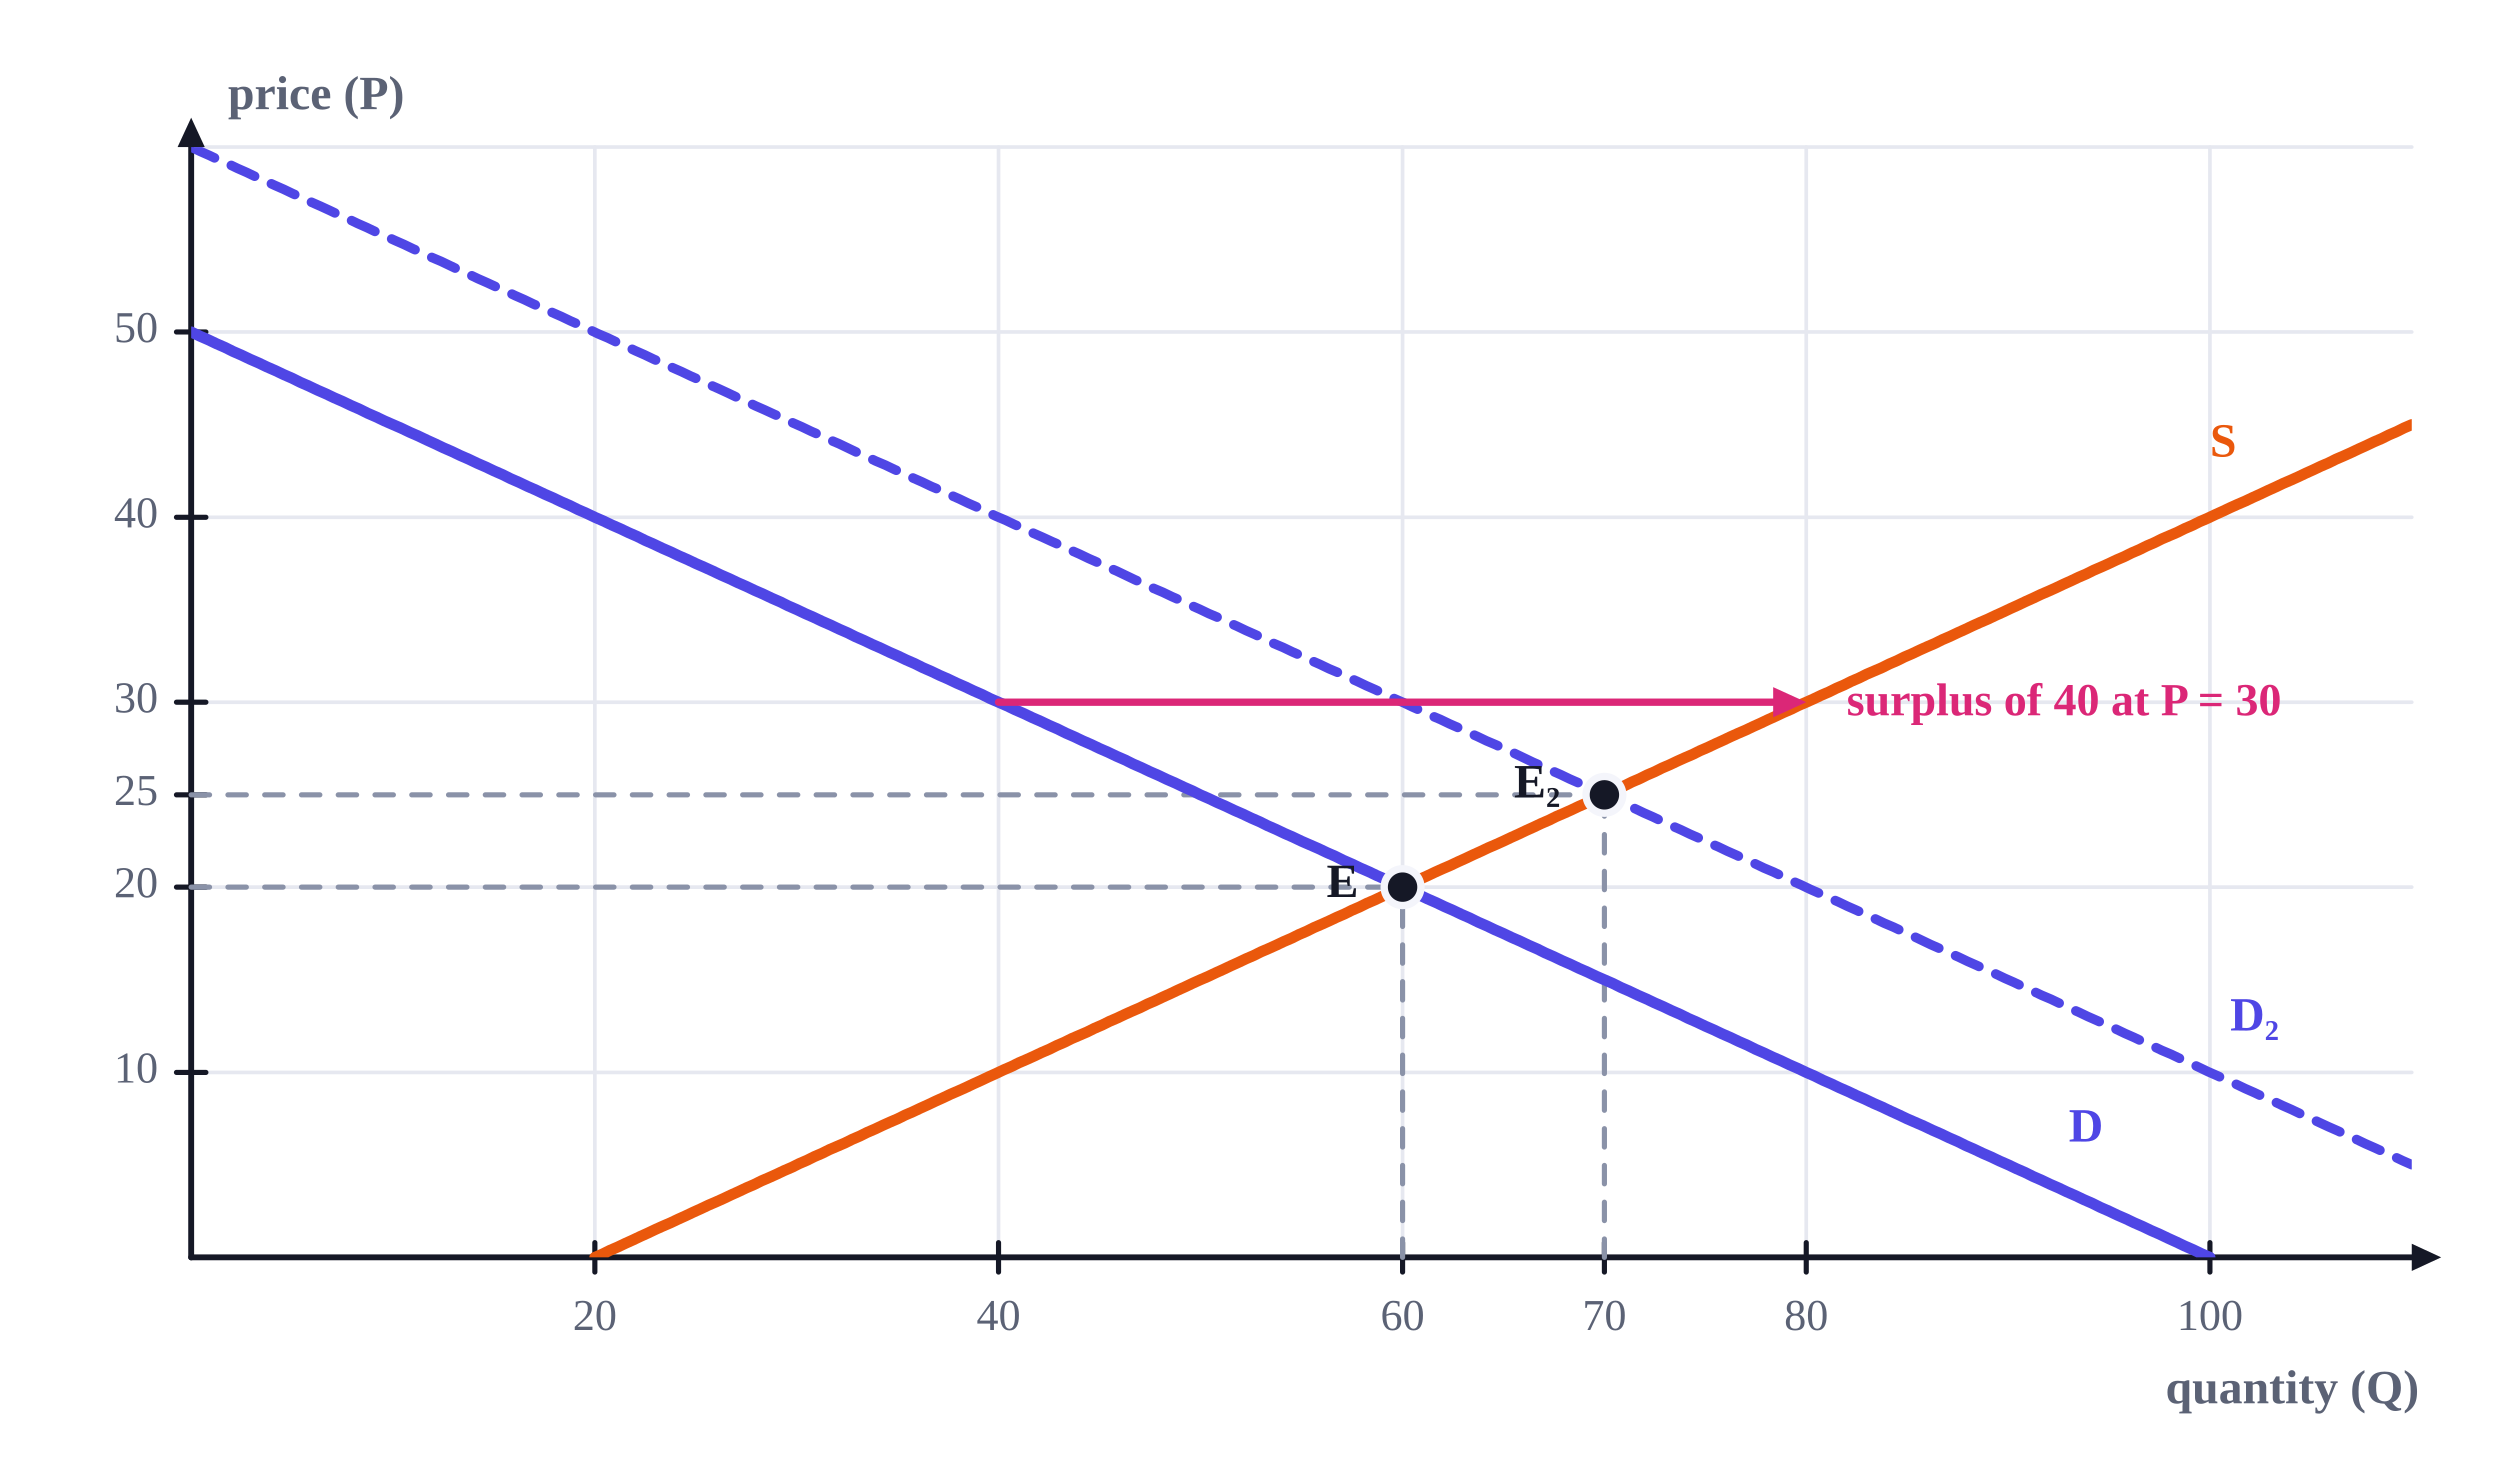
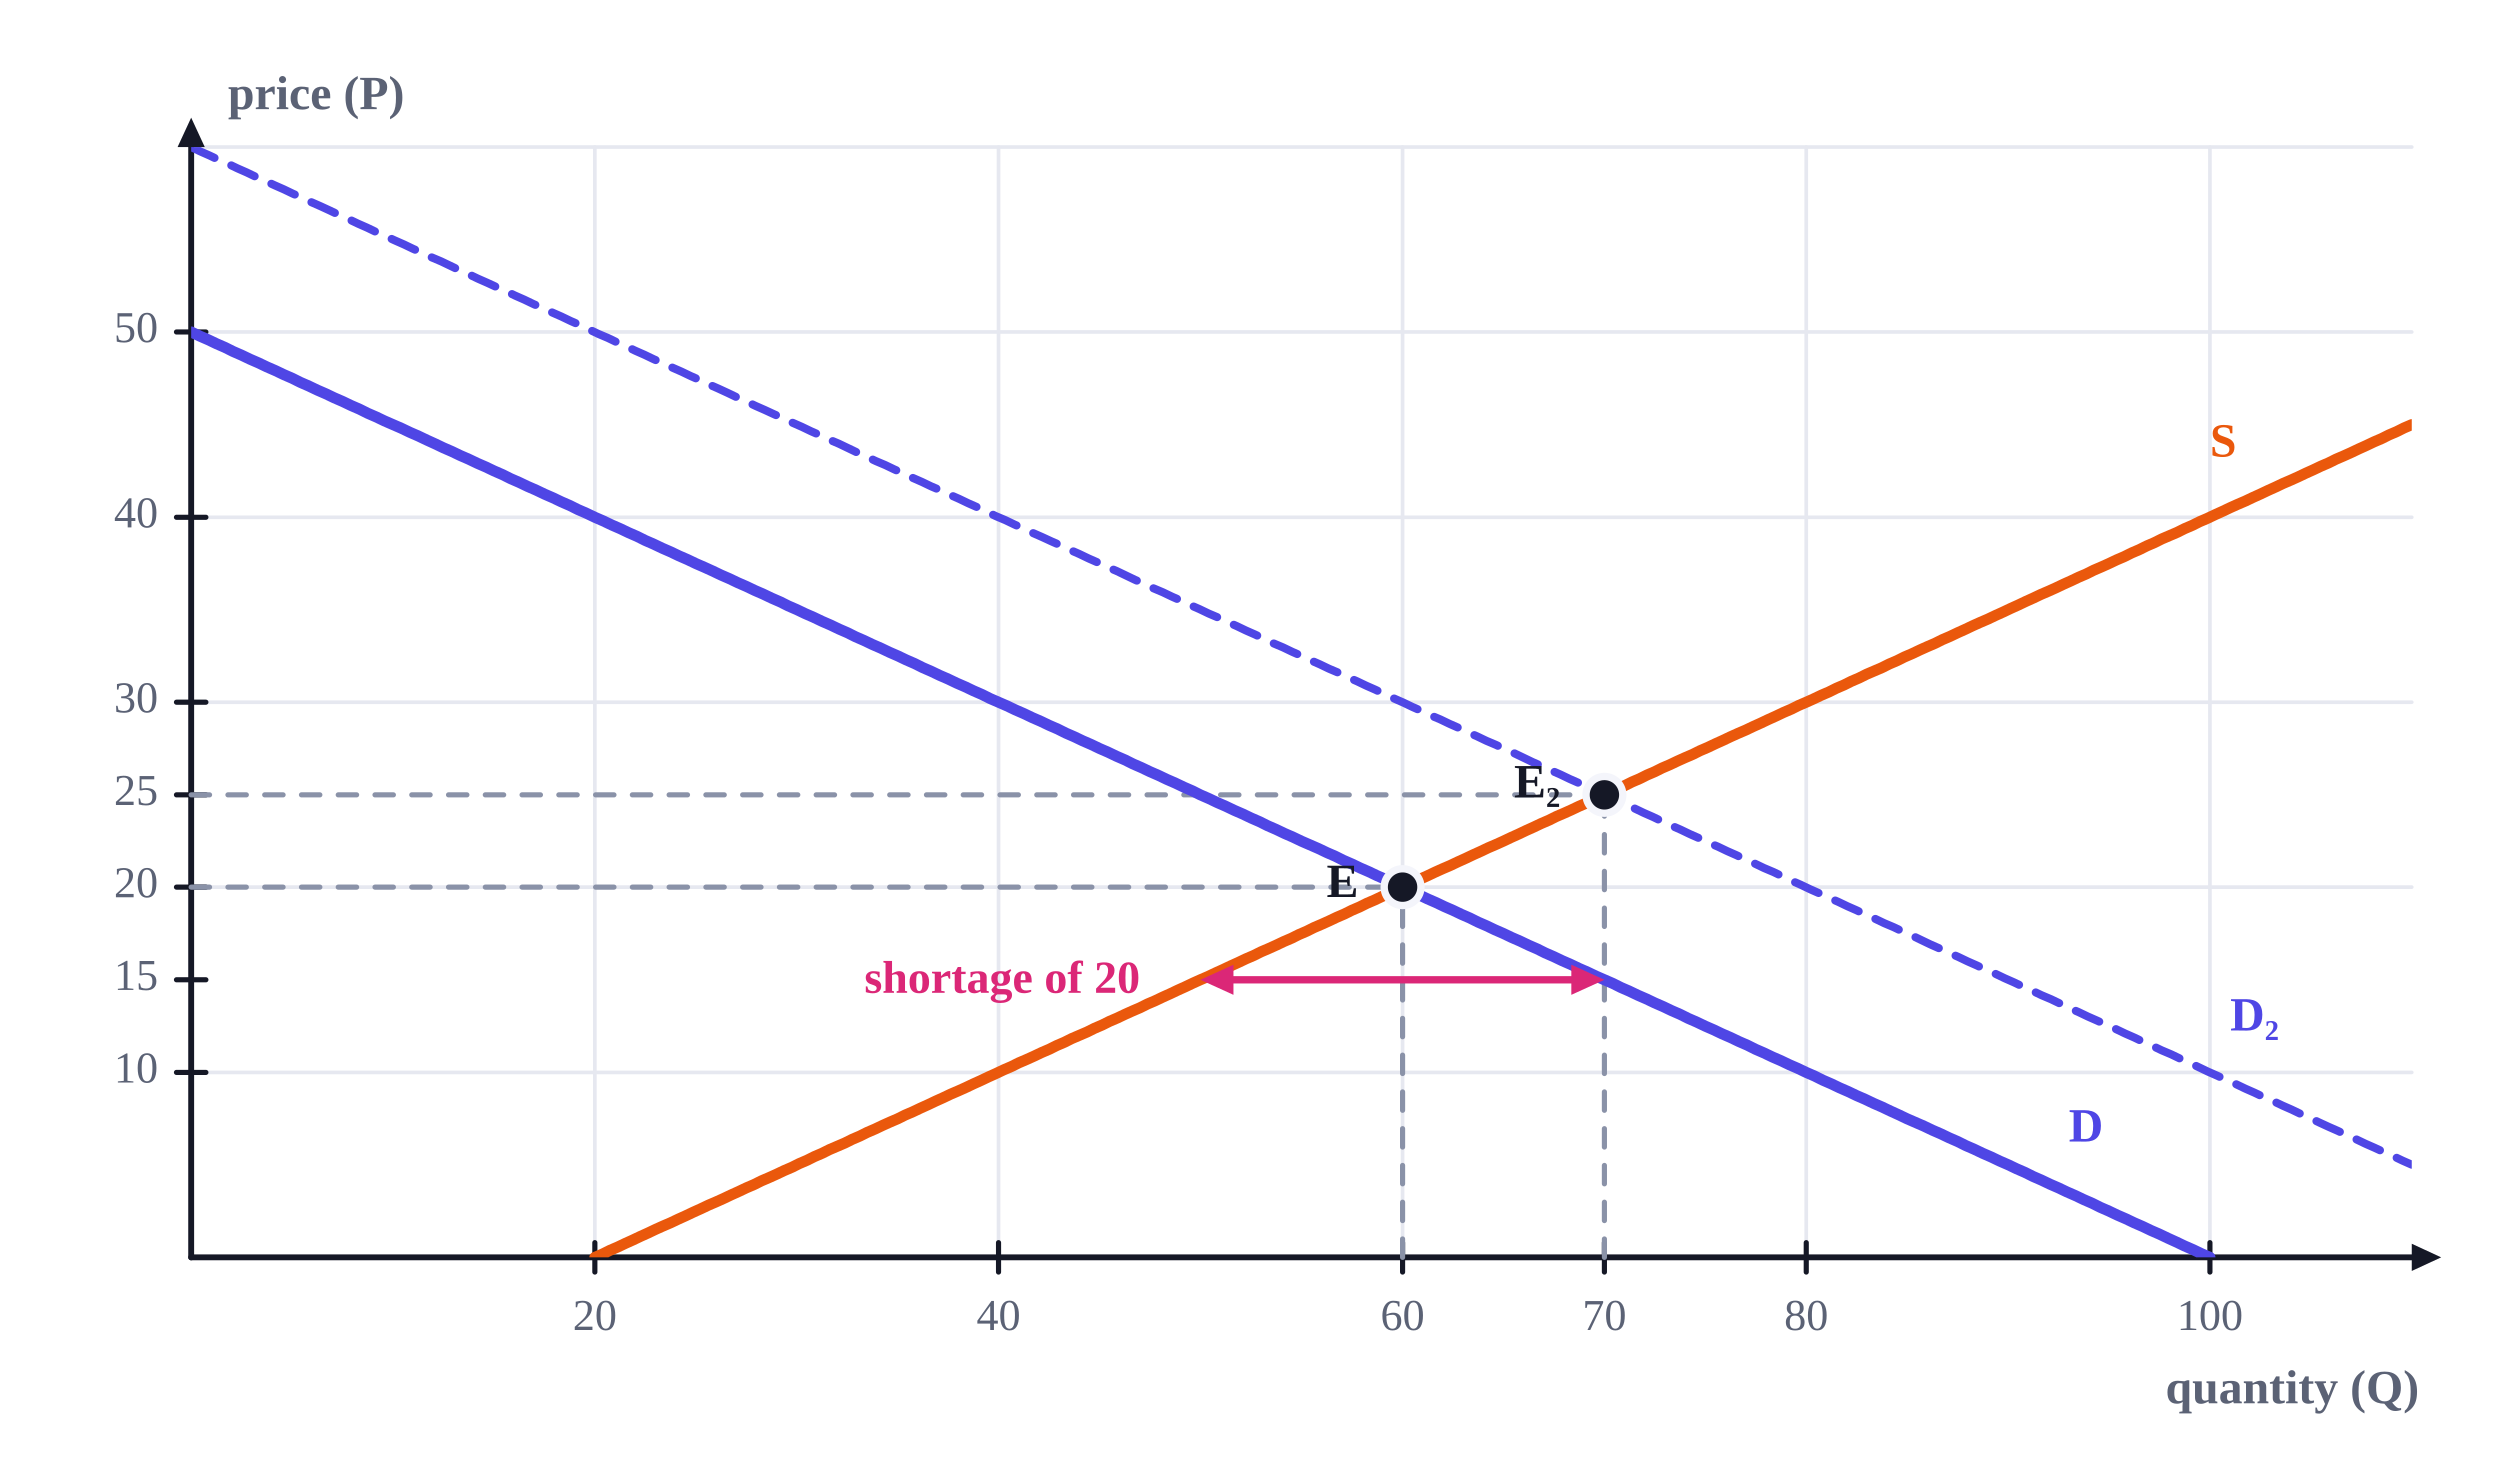
<svg xmlns="http://www.w3.org/2000/svg" viewBox="0 0 680.0 400.0" width="680.0" height="400.0" role="img" aria-label="Supply and demand diagram with price on the vertical axis and quantity on the horizontal. Demand and supply cross at price 20, quantity 60. Demand shifting right moves equilibrium to price 25, quantity 70." style="color:var(--vx-ink, #151826);font-family:inherit">
  <path d="M52.0 342.0 L52.0 40.0" stroke="var(--vx-grid, #e6e8f0)" stroke-width="1" stroke-linecap="round" fill="none" />
  <path d="M161.8 342.0 L161.8 40.0" stroke="var(--vx-grid, #e6e8f0)" stroke-width="1" stroke-linecap="round" fill="none" />
  <path d="M271.6 342.0 L271.6 40.0" stroke="var(--vx-grid, #e6e8f0)" stroke-width="1" stroke-linecap="round" fill="none" />
  <path d="M381.5 342.0 L381.5 40.0" stroke="var(--vx-grid, #e6e8f0)" stroke-width="1" stroke-linecap="round" fill="none" />
  <path d="M491.3 342.0 L491.3 40.0" stroke="var(--vx-grid, #e6e8f0)" stroke-width="1" stroke-linecap="round" fill="none" />
  <path d="M601.1 342.0 L601.1 40.0" stroke="var(--vx-grid, #e6e8f0)" stroke-width="1" stroke-linecap="round" fill="none" />
  <path d="M52.0 342.0 L656.0 342.0" stroke="var(--vx-grid, #e6e8f0)" stroke-width="1" stroke-linecap="round" fill="none" />
  <path d="M52.0 291.7 L656.0 291.7" stroke="var(--vx-grid, #e6e8f0)" stroke-width="1" stroke-linecap="round" fill="none" />
  <path d="M52.0 241.3 L656.0 241.3" stroke="var(--vx-grid, #e6e8f0)" stroke-width="1" stroke-linecap="round" fill="none" />
  <path d="M52.0 191.0 L656.0 191.0" stroke="var(--vx-grid, #e6e8f0)" stroke-width="1" stroke-linecap="round" fill="none" />
  <path d="M52.0 140.7 L656.0 140.7" stroke="var(--vx-grid, #e6e8f0)" stroke-width="1" stroke-linecap="round" fill="none" />
  <path d="M52.0 90.3 L656.0 90.3" stroke="var(--vx-grid, #e6e8f0)" stroke-width="1" stroke-linecap="round" fill="none" />
  <path d="M52.0 40.0 L656.0 40.0" stroke="var(--vx-grid, #e6e8f0)" stroke-width="1" stroke-linecap="round" fill="none" />
  <path d="M52.0 342.0 L656.8 342.0" stroke="var(--vx-ink, #151826)" stroke-width="1.6" stroke-linecap="round" fill="none" />
  <path d="M664.0 342.0 L656.0 345.7 L656.0 338.3 Z" fill="var(--vx-ink, #151826)" />
  <path d="M52.0 342.0 L52.0 39.2" stroke="var(--vx-ink, #151826)" stroke-width="1.6" stroke-linecap="round" fill="none" />
  <path d="M52.0 32.0 L55.7 40.0 L48.3 40.0 Z" fill="var(--vx-ink, #151826)" />
  <path d="M161.8 338.0 L161.8 346.0" stroke="var(--vx-ink, #151826)" stroke-width="1.4" stroke-linecap="round" fill="none" />
  <text x="161.8" y="359.0" font-size="12" font-weight="500" text-anchor="middle" dominant-baseline="middle" fill="var(--vx-soft, #5b6275)">20</text>
  <path d="M271.6 338.0 L271.6 346.0" stroke="var(--vx-ink, #151826)" stroke-width="1.4" stroke-linecap="round" fill="none" />
  <text x="271.6" y="359.0" font-size="12" font-weight="500" text-anchor="middle" dominant-baseline="middle" fill="var(--vx-soft, #5b6275)">40</text>
  <path d="M381.5 338.0 L381.5 346.0" stroke="var(--vx-ink, #151826)" stroke-width="1.4" stroke-linecap="round" fill="none" />
  <text x="381.5" y="359.0" font-size="12" font-weight="500" text-anchor="middle" dominant-baseline="middle" fill="var(--vx-soft, #5b6275)">60</text>
  <path d="M436.4 338.0 L436.4 346.0" stroke="var(--vx-ink, #151826)" stroke-width="1.4" stroke-linecap="round" fill="none" />
  <text x="436.4" y="359.0" font-size="12" font-weight="500" text-anchor="middle" dominant-baseline="middle" fill="var(--vx-soft, #5b6275)">70</text>
  <path d="M491.3 338.0 L491.3 346.0" stroke="var(--vx-ink, #151826)" stroke-width="1.4" stroke-linecap="round" fill="none" />
  <text x="491.3" y="359.0" font-size="12" font-weight="500" text-anchor="middle" dominant-baseline="middle" fill="var(--vx-soft, #5b6275)">80</text>
  <path d="M601.1 338.0 L601.1 346.0" stroke="var(--vx-ink, #151826)" stroke-width="1.4" stroke-linecap="round" fill="none" />
  <text x="601.1" y="359.0" font-size="12" font-weight="500" text-anchor="middle" dominant-baseline="middle" fill="var(--vx-soft, #5b6275)">100</text>
  <path d="M48.0 291.7 L56.0 291.7" stroke="var(--vx-ink, #151826)" stroke-width="1.4" stroke-linecap="round" fill="none" />
  <text x="43.0" y="291.7" font-size="12" font-weight="500" text-anchor="end" dominant-baseline="middle" fill="var(--vx-soft, #5b6275)">10</text>
+   <path d="M48.0 266.5 L56.0 266.5" stroke="var(--vx-ink, #151826)" stroke-width="1.4" stroke-linecap="round" fill="none" />
+   <text x="43.0" y="266.5" font-size="12" font-weight="500" text-anchor="end" dominant-baseline="middle" fill="var(--vx-soft, #5b6275)">15</text>
  <path d="M48.0 241.3 L56.0 241.3" stroke="var(--vx-ink, #151826)" stroke-width="1.4" stroke-linecap="round" fill="none" />
  <text x="43.0" y="241.3" font-size="12" font-weight="500" text-anchor="end" dominant-baseline="middle" fill="var(--vx-soft, #5b6275)">20</text>
  <path d="M48.0 216.2 L56.0 216.2" stroke="var(--vx-ink, #151826)" stroke-width="1.4" stroke-linecap="round" fill="none" />
  <text x="43.0" y="216.2" font-size="12" font-weight="500" text-anchor="end" dominant-baseline="middle" fill="var(--vx-soft, #5b6275)">25</text>
  <path d="M48.0 191.0 L56.0 191.0" stroke="var(--vx-ink, #151826)" stroke-width="1.4" stroke-linecap="round" fill="none" />
  <text x="43.0" y="191.0" font-size="12" font-weight="500" text-anchor="end" dominant-baseline="middle" fill="var(--vx-soft, #5b6275)">30</text>
  <path d="M48.0 140.7 L56.0 140.7" stroke="var(--vx-ink, #151826)" stroke-width="1.4" stroke-linecap="round" fill="none" />
  <text x="43.0" y="140.7" font-size="12" font-weight="500" text-anchor="end" dominant-baseline="middle" fill="var(--vx-soft, #5b6275)">40</text>
  <path d="M48.0 90.3 L56.0 90.3" stroke="var(--vx-ink, #151826)" stroke-width="1.4" stroke-linecap="round" fill="none" />
  <text x="43.0" y="90.3" font-size="12" font-weight="500" text-anchor="end" dominant-baseline="middle" fill="var(--vx-soft, #5b6275)">50</text>
  <text x="658.0" y="378.0" font-size="13" font-weight="600" text-anchor="end" dominant-baseline="middle" fill="var(--vx-soft, #5b6275)">quantity (Q)</text>
  <text x="62.0" y="26.0" font-size="13" font-weight="600" text-anchor="start" dominant-baseline="middle" fill="var(--vx-soft, #5b6275)">price (P)</text>
  <defs>
    <clipPath id="vx1163636939680">
      <rect x="52.0" y="40.0" width="604.0" height="302.0" />
    </clipPath>
  </defs>
  <path d="M381.5 342.0 L381.5 241.3" stroke="var(--vx-line, #8a92a8)" stroke-width="1.4" stroke-linecap="round" stroke-dasharray="5 5" fill="none" />
  <path d="M52.0 241.3 L381.5 241.3" stroke="var(--vx-line, #8a92a8)" stroke-width="1.4" stroke-linecap="round" stroke-dasharray="5 5" fill="none" />
  <path d="M436.4 342.0 L436.4 216.2" stroke="var(--vx-line, #8a92a8)" stroke-width="1.4" stroke-linecap="round" stroke-dasharray="5 5" fill="none" />
  <path d="M52.0 216.2 L436.4 216.2" stroke="var(--vx-line, #8a92a8)" stroke-width="1.4" stroke-linecap="round" stroke-dasharray="5 5" fill="none" />
  <path d="M52.0 90.3 L54.3 91.4 L56.6 92.4 L58.9 93.5 L61.2 94.5 L63.4 95.6 L65.7 96.6 L68.0 97.7 L70.3 98.7 L72.6 99.8 L74.9 100.8 L77.2 101.9 L79.5 102.9 L81.7 104.0 L84.0 105.0 L86.3 106.1 L88.6 107.1 L90.9 108.2 L93.2 109.2 L95.5 110.3 L97.8 111.3 L100.0 112.4 L102.3 113.4 L104.6 114.5 L106.9 115.5 L109.2 116.5 L111.5 117.6 L113.8 118.6 L116.1 119.7 L118.3 120.7 L120.6 121.8 L122.9 122.8 L125.2 123.9 L127.5 124.9 L129.8 126.0 L132.1 127.0 L134.4 128.1 L136.7 129.1 L138.9 130.2 L141.2 131.2 L143.5 132.3 L145.8 133.3 L148.1 134.4 L150.4 135.4 L152.7 136.5 L155.0 137.5 L157.2 138.6 L159.5 139.6 L161.8 140.7 L164.1 141.7 L166.4 142.8 L168.7 143.8 L171.0 144.9 L173.3 145.9 L175.5 147.0 L177.8 148.0 L180.1 149.1 L182.4 150.1 L184.7 151.2 L187.0 152.2 L189.3 153.3 L191.6 154.3 L193.8 155.3 L196.1 156.4 L198.4 157.4 L200.7 158.5 L203.0 159.5 L205.3 160.6 L207.6 161.6 L209.9 162.7 L212.2 163.7 L214.4 164.8 L216.7 165.8 L219.0 166.9 L221.3 167.9 L223.6 169.0 L225.9 170.0 L228.2 171.1 L230.5 172.1 L232.7 173.2 L235.0 174.2 L237.3 175.3 L239.6 176.3 L241.9 177.4 L244.2 178.4 L246.5 179.5 L248.8 180.5 L251.0 181.6 L253.3 182.6 L255.6 183.7 L257.9 184.7 L260.2 185.8 L262.5 186.8 L264.8 187.9 L267.1 188.9 L269.3 190.0 L271.6 191.0 L273.9 192.0 L276.2 193.1 L278.5 194.1 L280.8 195.2 L283.1 196.2 L285.4 197.3 L287.7 198.3 L289.9 199.4 L292.2 200.4 L294.5 201.5 L296.8 202.5 L299.1 203.6 L301.4 204.6 L303.7 205.7 L306.0 206.7 L308.2 207.8 L310.5 208.8 L312.8 209.9 L315.1 210.9 L317.4 212.0 L319.7 213.0 L322.0 214.1 L324.3 215.1 L326.5 216.2 L328.8 217.2 L331.1 218.3 L333.4 219.3 L335.7 220.4 L338.0 221.4 L340.3 222.5 L342.6 223.5 L344.8 224.6 L347.1 225.6 L349.4 226.7 L351.7 227.7 L354.0 228.8 L356.3 229.8 L358.6 230.8 L360.9 231.9 L363.2 232.9 L365.4 234.0 L367.7 235.0 L370.0 236.1 L372.3 237.1 L374.6 238.2 L376.9 239.2 L379.2 240.3 L381.5 241.3 L383.7 242.4 L386.0 243.4 L388.3 244.5 L390.6 245.5 L392.9 246.6 L395.2 247.6 L397.5 248.7 L399.8 249.7 L402.0 250.8 L404.3 251.8 L406.6 252.9 L408.9 253.9 L411.2 255.0 L413.5 256.0 L415.8 257.1 L418.1 258.1 L420.3 259.2 L422.6 260.2 L424.9 261.3 L427.2 262.3 L429.5 263.4 L431.8 264.4 L434.1 265.5 L436.4 266.5 L438.7 267.5 L440.9 268.6 L443.2 269.6 L445.5 270.7 L447.8 271.7 L450.1 272.8 L452.4 273.8 L454.7 274.9 L457.0 275.9 L459.2 277.0 L461.5 278.0 L463.8 279.1 L466.1 280.1 L468.4 281.2 L470.7 282.2 L473.0 283.3 L475.3 284.3 L477.5 285.4 L479.8 286.4 L482.1 287.5 L484.4 288.5 L486.7 289.6 L489.0 290.6 L491.3 291.7 L493.6 292.7 L495.8 293.8 L498.1 294.8 L500.4 295.9 L502.7 296.9 L505.0 298.0 L507.3 299.0 L509.6 300.1 L511.9 301.1 L514.2 302.2 L516.4 303.2 L518.7 304.3 L521.0 305.3 L523.3 306.3 L525.6 307.4 L527.9 308.4 L530.2 309.5 L532.5 310.5 L534.7 311.6 L537.0 312.6 L539.3 313.7 L541.6 314.7 L543.9 315.8 L546.2 316.8 L548.5 317.9 L550.8 318.9 L553.0 320.0 L555.3 321.0 L557.6 322.1 L559.9 323.1 L562.2 324.2 L564.5 325.2 L566.8 326.3 L569.1 327.3 L571.3 328.4 L573.6 329.4 L575.9 330.5 L578.2 331.5 L580.5 332.6 L582.8 333.6 L585.1 334.7 L587.4 335.7 L589.7 336.8 L591.9 337.8 L594.2 338.9 L596.5 339.9 L598.8 341.0 L601.1 342.0" fill="none" stroke="var(--vx-a1, #4f46e5)" stroke-width="3" stroke-linecap="round" stroke-linejoin="round" clip-path="url(#vx1163636939680)" />
  <text x="562.7" y="306.8" font-size="13" font-weight="700" text-anchor="start" dominant-baseline="middle" fill="var(--vx-a1, #4f46e5)">D</text>
-   <path d="M52.0 40.0 L54.5 41.2 L57.0 42.3 L59.5 43.5 L62.1 44.6 L64.6 45.8 L67.1 46.9 L69.6 48.1 L72.1 49.2 L74.7 50.4 L77.2 51.5 L79.7 52.7 L82.2 53.8 L84.7 55.0 L87.2 56.1 L89.8 57.3 L92.3 58.5 L94.8 59.6 L97.3 60.8 L99.8 61.9 L102.3 63.1 L104.8 64.2 L107.4 65.4 L109.9 66.5 L112.4 67.7 L114.9 68.8 L117.4 70.0 L120.0 71.1 L122.5 72.3 L125.0 73.5 L127.5 74.6 L130.0 75.8 L132.5 76.9 L135.1 78.1 L137.6 79.2 L140.1 80.4 L142.6 81.5 L145.1 82.7 L147.6 83.8 L150.2 85.0 L152.7 86.1 L155.2 87.3 L157.7 88.4 L160.2 89.6 L162.7 90.8 L165.3 91.9 L167.8 93.1 L170.3 94.2 L172.8 95.4 L175.3 96.5 L177.8 97.7 L180.3 98.8 L182.9 100.0 L185.4 101.1 L187.9 102.3 L190.4 103.4 L192.9 104.6 L195.4 105.7 L198.0 106.9 L200.5 108.1 L203.0 109.2 L205.5 110.4 L208.0 111.5 L210.6 112.7 L213.1 113.8 L215.6 115.0 L218.1 116.1 L220.6 117.3 L223.1 118.4 L225.6 119.6 L228.2 120.7 L230.7 121.9 L233.2 123.1 L235.7 124.2 L238.2 125.4 L240.8 126.5 L243.3 127.7 L245.8 128.8 L248.3 130.0 L250.8 131.1 L253.3 132.3 L255.9 133.4 L258.4 134.6 L260.9 135.7 L263.4 136.9 L265.9 138.0 L268.4 139.2 L270.9 140.4 L273.5 141.5 L276.0 142.7 L278.5 143.8 L281.0 145.0 L283.5 146.1 L286.1 147.3 L288.6 148.4 L291.1 149.6 L293.6 150.7 L296.1 151.9 L298.6 153.0 L301.1 154.2 L303.7 155.3 L306.2 156.5 L308.7 157.7 L311.2 158.8 L313.7 160.0 L316.3 161.1 L318.8 162.3 L321.3 163.4 L323.8 164.6 L326.3 165.7 L328.8 166.9 L331.4 168.0 L333.9 169.2 L336.4 170.3 L338.9 171.5 L341.4 172.6 L343.9 173.8 L346.4 175.0 L349.0 176.1 L351.5 177.3 L354.0 178.4 L356.5 179.6 L359.0 180.7 L361.5 181.9 L364.1 183.0 L366.6 184.2 L369.1 185.3 L371.6 186.5 L374.1 187.6 L376.6 188.8 L379.2 190.0 L381.7 191.1 L384.2 192.3 L386.7 193.4 L389.2 194.6 L391.8 195.7 L394.3 196.9 L396.8 198.0 L399.3 199.2 L401.8 200.3 L404.3 201.5 L406.9 202.6 L409.4 203.8 L411.9 204.9 L414.4 206.1 L416.9 207.3 L419.4 208.4 L422.0 209.6 L424.5 210.7 L427.0 211.9 L429.5 213.0 L432.0 214.2 L434.5 215.3 L437.0 216.5 L439.6 217.6 L442.1 218.8 L444.6 219.9 L447.1 221.1 L449.6 222.2 L452.1 223.4 L454.7 224.6 L457.2 225.7 L459.7 226.9 L462.2 228.0 L464.7 229.2 L467.3 230.3 L469.8 231.5 L472.3 232.6 L474.8 233.8 L477.3 234.9 L479.8 236.1 L482.4 237.2 L484.9 238.4 L487.4 239.6 L489.9 240.7 L492.4 241.9 L494.9 243.0 L497.5 244.2 L500.0 245.3 L502.5 246.5 L505.0 247.6 L507.5 248.8 L510.0 249.9 L512.5 251.1 L515.1 252.2 L517.6 253.4 L520.1 254.5 L522.6 255.7 L525.1 256.9 L527.6 258.0 L530.2 259.2 L532.7 260.3 L535.2 261.5 L537.7 262.6 L540.2 263.8 L542.8 264.9 L545.3 266.1 L547.8 267.2 L550.3 268.4 L552.8 269.5 L555.3 270.7 L557.9 271.8 L560.4 273.0 L562.9 274.2 L565.4 275.3 L567.9 276.5 L570.4 277.6 L573.0 278.8 L575.5 279.9 L578.0 281.1 L580.5 282.2 L583.0 283.4 L585.5 284.5 L588.0 285.7 L590.6 286.8 L593.1 288.0 L595.6 289.1 L598.1 290.3 L600.6 291.5 L603.1 292.6 L605.7 293.8 L608.2 294.9 L610.7 296.1 L613.2 297.2 L615.7 298.4 L618.3 299.5 L620.8 300.7 L623.3 301.8 L625.8 303.0 L628.3 304.1 L630.8 305.3 L633.4 306.5 L635.9 307.6 L638.4 308.8 L640.9 309.9 L643.4 311.1 L645.9 312.2 L648.5 313.4 L651.0 314.5 L653.5 315.7 L656.0 316.8" fill="none" stroke="var(--vx-a1, #4f46e5)" stroke-width="2.6" stroke-linecap="round" stroke-linejoin="round" stroke-dasharray="7 5" clip-path="url(#vx1163636939680)" />
+   <path d="M52.0 40.0 L54.5 41.2 L57.0 42.3 L59.5 43.5 L62.1 44.6 L64.6 45.8 L67.1 46.9 L69.6 48.1 L72.1 49.2 L74.7 50.4 L77.2 51.5 L79.7 52.7 L82.2 53.8 L84.7 55.0 L87.2 56.1 L89.8 57.3 L92.3 58.5 L94.8 59.6 L97.3 60.8 L99.8 61.9 L102.3 63.1 L104.8 64.2 L107.4 65.4 L109.9 66.5 L112.4 67.7 L114.9 68.8 L117.4 70.0 L120.0 71.1 L122.5 72.3 L125.0 73.5 L127.5 74.6 L130.0 75.8 L132.5 76.9 L135.1 78.1 L137.6 79.2 L140.1 80.4 L142.6 81.5 L145.1 82.7 L147.6 83.8 L150.2 85.0 L152.7 86.1 L155.2 87.3 L157.7 88.4 L160.2 89.6 L162.7 90.8 L165.3 91.9 L167.8 93.1 L170.3 94.2 L172.8 95.4 L175.3 96.5 L177.8 97.7 L180.3 98.8 L182.9 100.0 L185.4 101.1 L187.9 102.3 L190.4 103.4 L192.9 104.6 L195.4 105.7 L198.0 106.9 L200.5 108.1 L203.0 109.2 L205.5 110.4 L208.0 111.5 L210.6 112.7 L213.1 113.8 L215.6 115.0 L218.1 116.1 L220.6 117.3 L223.1 118.4 L225.6 119.6 L228.2 120.7 L230.7 121.9 L233.2 123.1 L235.7 124.2 L238.2 125.4 L240.8 126.5 L243.3 127.7 L245.8 128.8 L248.3 130.0 L250.8 131.1 L253.3 132.3 L255.9 133.4 L258.4 134.6 L260.9 135.7 L263.4 136.9 L265.9 138.0 L268.4 139.2 L270.9 140.4 L273.5 141.5 L276.0 142.7 L278.5 143.8 L281.0 145.0 L283.5 146.1 L286.1 147.3 L288.6 148.4 L291.1 149.6 L293.6 150.7 L296.1 151.9 L298.6 153.0 L301.1 154.2 L303.7 155.3 L306.2 156.5 L308.7 157.7 L311.2 158.8 L313.7 160.0 L316.3 161.1 L318.8 162.3 L321.3 163.4 L323.8 164.6 L326.3 165.7 L328.8 166.9 L331.4 168.0 L333.9 169.2 L336.4 170.3 L338.9 171.5 L341.4 172.6 L343.9 173.8 L346.4 175.0 L349.0 176.1 L351.5 177.3 L354.0 178.4 L356.5 179.6 L359.0 180.7 L361.5 181.9 L364.1 183.0 L366.6 184.2 L369.1 185.3 L371.6 186.5 L374.1 187.6 L376.6 188.8 L379.2 190.0 L381.7 191.1 L384.2 192.3 L386.7 193.4 L389.2 194.6 L391.8 195.7 L394.3 196.9 L396.8 198.0 L399.3 199.2 L401.8 200.3 L404.3 201.5 L406.9 202.6 L409.4 203.8 L411.9 204.9 L414.4 206.1 L416.9 207.3 L419.4 208.4 L422.0 209.6 L424.5 210.7 L427.0 211.9 L429.5 213.0 L432.0 214.2 L434.5 215.3 L437.0 216.5 L439.6 217.6 L442.1 218.8 L444.6 219.9 L447.1 221.1 L449.6 222.2 L452.1 223.4 L454.7 224.6 L457.2 225.7 L459.7 226.9 L462.2 228.0 L464.7 229.2 L467.3 230.3 L469.8 231.5 L472.3 232.6 L474.8 233.8 L477.3 234.9 L479.8 236.1 L482.4 237.2 L484.9 238.4 L487.4 239.6 L489.9 240.7 L492.4 241.9 L494.9 243.0 L497.5 244.2 L500.0 245.3 L502.5 246.5 L505.0 247.6 L507.5 248.8 L510.0 249.9 L512.5 251.1 L515.1 252.2 L517.6 253.4 L520.1 254.5 L522.6 255.7 L525.1 256.9 L527.6 258.0 L530.2 259.2 L532.7 260.3 L535.2 261.5 L537.7 262.6 L540.2 263.8 L542.8 264.9 L545.3 266.1 L547.8 267.2 L550.3 268.4 L552.8 269.5 L555.3 270.7 L557.9 271.8 L560.4 273.0 L562.9 274.2 L565.4 275.3 L567.9 276.5 L570.4 277.6 L573.0 278.8 L575.5 279.9 L578.0 281.1 L580.5 282.2 L583.0 283.4 L585.5 284.5 L588.0 285.7 L590.6 286.8 L593.1 288.0 L595.6 289.1 L598.1 290.3 L600.6 291.5 L603.1 292.6 L605.7 293.8 L608.2 294.9 L610.7 296.1 L613.2 297.2 L615.7 298.4 L618.3 299.5 L620.8 300.7 L623.3 301.8 L625.8 303.0 L628.3 304.1 L630.8 305.3 L633.4 306.5 L635.9 307.6 L638.4 308.8 L640.9 309.9 L643.4 311.1 L645.9 312.2 L648.5 313.4 L651.0 314.5 L653.5 315.7 L656.0 316.8" fill="none" stroke="var(--vx-a1, #4f46e5)" stroke-width="2.2" stroke-linecap="round" stroke-linejoin="round" stroke-dasharray="7 5" clip-path="url(#vx1163636939680)" />
  <text x="606.6" y="276.6" font-size="13" font-weight="700" text-anchor="start" dominant-baseline="middle" fill="var(--vx-a1, #4f46e5)">D₂</text>
  <path d="M161.8 342.0 L163.9 341.1 L165.9 340.1 L168.0 339.2 L170.1 338.2 L172.1 337.3 L174.2 336.3 L176.2 335.4 L178.3 334.4 L180.3 333.5 L182.4 332.6 L184.5 331.6 L186.5 330.7 L188.6 329.7 L190.6 328.8 L192.7 327.8 L194.8 326.9 L196.8 326.0 L198.9 325.0 L200.9 324.1 L203.0 323.1 L205.1 322.2 L207.1 321.2 L209.2 320.3 L211.2 319.4 L213.3 318.4 L215.4 317.5 L217.4 316.5 L219.5 315.6 L221.5 314.6 L223.6 313.7 L225.6 312.7 L227.7 311.8 L229.8 310.9 L231.8 309.9 L233.9 309.0 L235.9 308.0 L238.0 307.1 L240.1 306.1 L242.1 305.2 L244.2 304.3 L246.2 303.3 L248.3 302.4 L250.4 301.4 L252.4 300.5 L254.5 299.5 L256.5 298.6 L258.6 297.6 L260.7 296.7 L262.7 295.8 L264.8 294.8 L266.8 293.9 L268.9 292.9 L270.9 292.0 L273.0 291.0 L275.1 290.1 L277.1 289.1 L279.2 288.2 L281.2 287.3 L283.3 286.3 L285.4 285.4 L287.4 284.4 L289.5 283.5 L291.5 282.5 L293.6 281.6 L295.7 280.7 L297.7 279.7 L299.8 278.8 L301.8 277.8 L303.9 276.9 L306.0 275.9 L308.0 275.0 L310.1 274.1 L312.1 273.1 L314.2 272.2 L316.3 271.2 L318.3 270.3 L320.4 269.3 L322.4 268.4 L324.5 267.4 L326.5 266.5 L328.6 265.6 L330.7 264.6 L332.7 263.7 L334.8 262.7 L336.8 261.8 L338.9 260.8 L341.0 259.9 L343.0 258.9 L345.1 258.0 L347.1 257.1 L349.2 256.1 L351.3 255.2 L353.3 254.2 L355.4 253.3 L357.4 252.3 L359.5 251.4 L361.5 250.5 L363.6 249.5 L365.7 248.6 L367.7 247.6 L369.8 246.7 L371.8 245.7 L373.9 244.8 L376.0 243.8 L378.0 242.9 L380.1 242.0 L382.1 241.0 L384.2 240.1 L386.3 239.1 L388.3 238.2 L390.4 237.2 L392.4 236.3 L394.5 235.4 L396.6 234.4 L398.6 233.5 L400.7 232.5 L402.7 231.6 L404.8 230.6 L406.9 229.7 L408.9 228.8 L411.0 227.8 L413.0 226.9 L415.1 225.9 L417.1 225.0 L419.2 224.0 L421.3 223.1 L423.3 222.1 L425.4 221.2 L427.4 220.3 L429.5 219.3 L431.6 218.4 L433.6 217.4 L435.7 216.5 L437.7 215.5 L439.8 214.6 L441.9 213.7 L443.9 212.7 L446.0 211.8 L448.0 210.8 L450.1 209.9 L452.1 208.9 L454.2 208.0 L456.3 207.0 L458.3 206.1 L460.4 205.2 L462.4 204.2 L464.5 203.3 L466.6 202.3 L468.6 201.4 L470.7 200.4 L472.7 199.5 L474.8 198.6 L476.9 197.6 L478.9 196.7 L481.0 195.7 L483.0 194.8 L485.1 193.8 L487.2 192.9 L489.2 191.9 L491.3 191.0 L493.3 190.1 L495.4 189.1 L497.5 188.2 L499.5 187.2 L501.6 186.3 L503.6 185.3 L505.7 184.4 L507.7 183.4 L509.8 182.5 L511.9 181.6 L513.9 180.6 L516.0 179.7 L518.0 178.7 L520.1 177.8 L522.2 176.8 L524.2 175.9 L526.3 175.0 L528.3 174.0 L530.4 173.1 L532.5 172.1 L534.5 171.2 L536.6 170.2 L538.6 169.3 L540.7 168.4 L542.8 167.4 L544.8 166.5 L546.9 165.5 L548.9 164.6 L551.0 163.6 L553.0 162.7 L555.1 161.7 L557.2 160.8 L559.2 159.9 L561.3 158.9 L563.3 158.0 L565.4 157.0 L567.5 156.1 L569.5 155.1 L571.6 154.2 L573.6 153.3 L575.7 152.3 L577.8 151.4 L579.8 150.4 L581.9 149.5 L583.9 148.5 L586.0 147.6 L588.0 146.6 L590.1 145.7 L592.2 144.8 L594.2 143.8 L596.3 142.9 L598.3 141.9 L600.4 141.0 L602.5 140.0 L604.5 139.1 L606.6 138.1 L608.6 137.2 L610.7 136.3 L612.8 135.3 L614.8 134.4 L616.9 133.4 L618.9 132.5 L621.0 131.5 L623.1 130.6 L625.1 129.7 L627.2 128.7 L629.2 127.8 L631.3 126.8 L633.4 125.9 L635.4 124.9 L637.5 124.0 L639.5 123.1 L641.6 122.1 L643.6 121.2 L645.7 120.2 L647.8 119.3 L649.8 118.3 L651.9 117.4 L653.9 116.4 L656.0 115.5" fill="none" stroke="var(--vx-a3, #ea580c)" stroke-width="3" stroke-linecap="round" stroke-linejoin="round" clip-path="url(#vx1163636939680)" />
  <text x="601.1" y="120.5" font-size="13" font-weight="700" text-anchor="start" dominant-baseline="middle" fill="var(--vx-a3, #ea580c)">S</text>
-   <path d="M271.6 191.0 L483.2 191.0" stroke="var(--vx-a2, #db2777)" stroke-width="2" stroke-linecap="round" fill="none" />
-   <path d="M491.3 191.0 L482.3 195.1 L482.3 186.9 Z" fill="var(--vx-a2, #db2777)" />
-   <text x="502.3" y="191.0" font-size="12.5" font-weight="600" text-anchor="start" dominant-baseline="middle" fill="var(--vx-a2, #db2777)">surplus of 40 at P = 30</text>
+   <path d="M334.6 266.5 L428.3 266.5" stroke="var(--vx-a2, #db2777)" stroke-width="2" stroke-linecap="round" fill="none" />
+   <path d="M436.4 266.5 L427.4 270.6 L427.4 262.4 Z" fill="var(--vx-a2, #db2777)" />
+   <path d="M326.5 266.5 L335.5 262.4 L335.5 270.6 Z" fill="var(--vx-a2, #db2777)" />
+   <text x="310.1" y="266.5" font-size="12.5" font-weight="600" text-anchor="end" dominant-baseline="middle" fill="var(--vx-a2, #db2777)">shortage of 20</text>
  <circle cx="381.5" cy="241.3" r="5" fill="var(--vx-ink, #151826)" stroke="var(--vx-panel, #f4f5fb)" stroke-width="2" />
  <text x="369.5" y="240.3" font-size="13" font-weight="600" text-anchor="end" dominant-baseline="middle" fill="var(--vx-ink, #151826)">E</text>
  <circle cx="436.4" cy="216.2" r="5" fill="var(--vx-ink, #151826)" stroke="var(--vx-panel, #f4f5fb)" stroke-width="2" />
  <text x="424.4" y="213.2" font-size="13" font-weight="600" text-anchor="end" dominant-baseline="middle" fill="var(--vx-ink, #151826)">E₂</text>
</svg>
